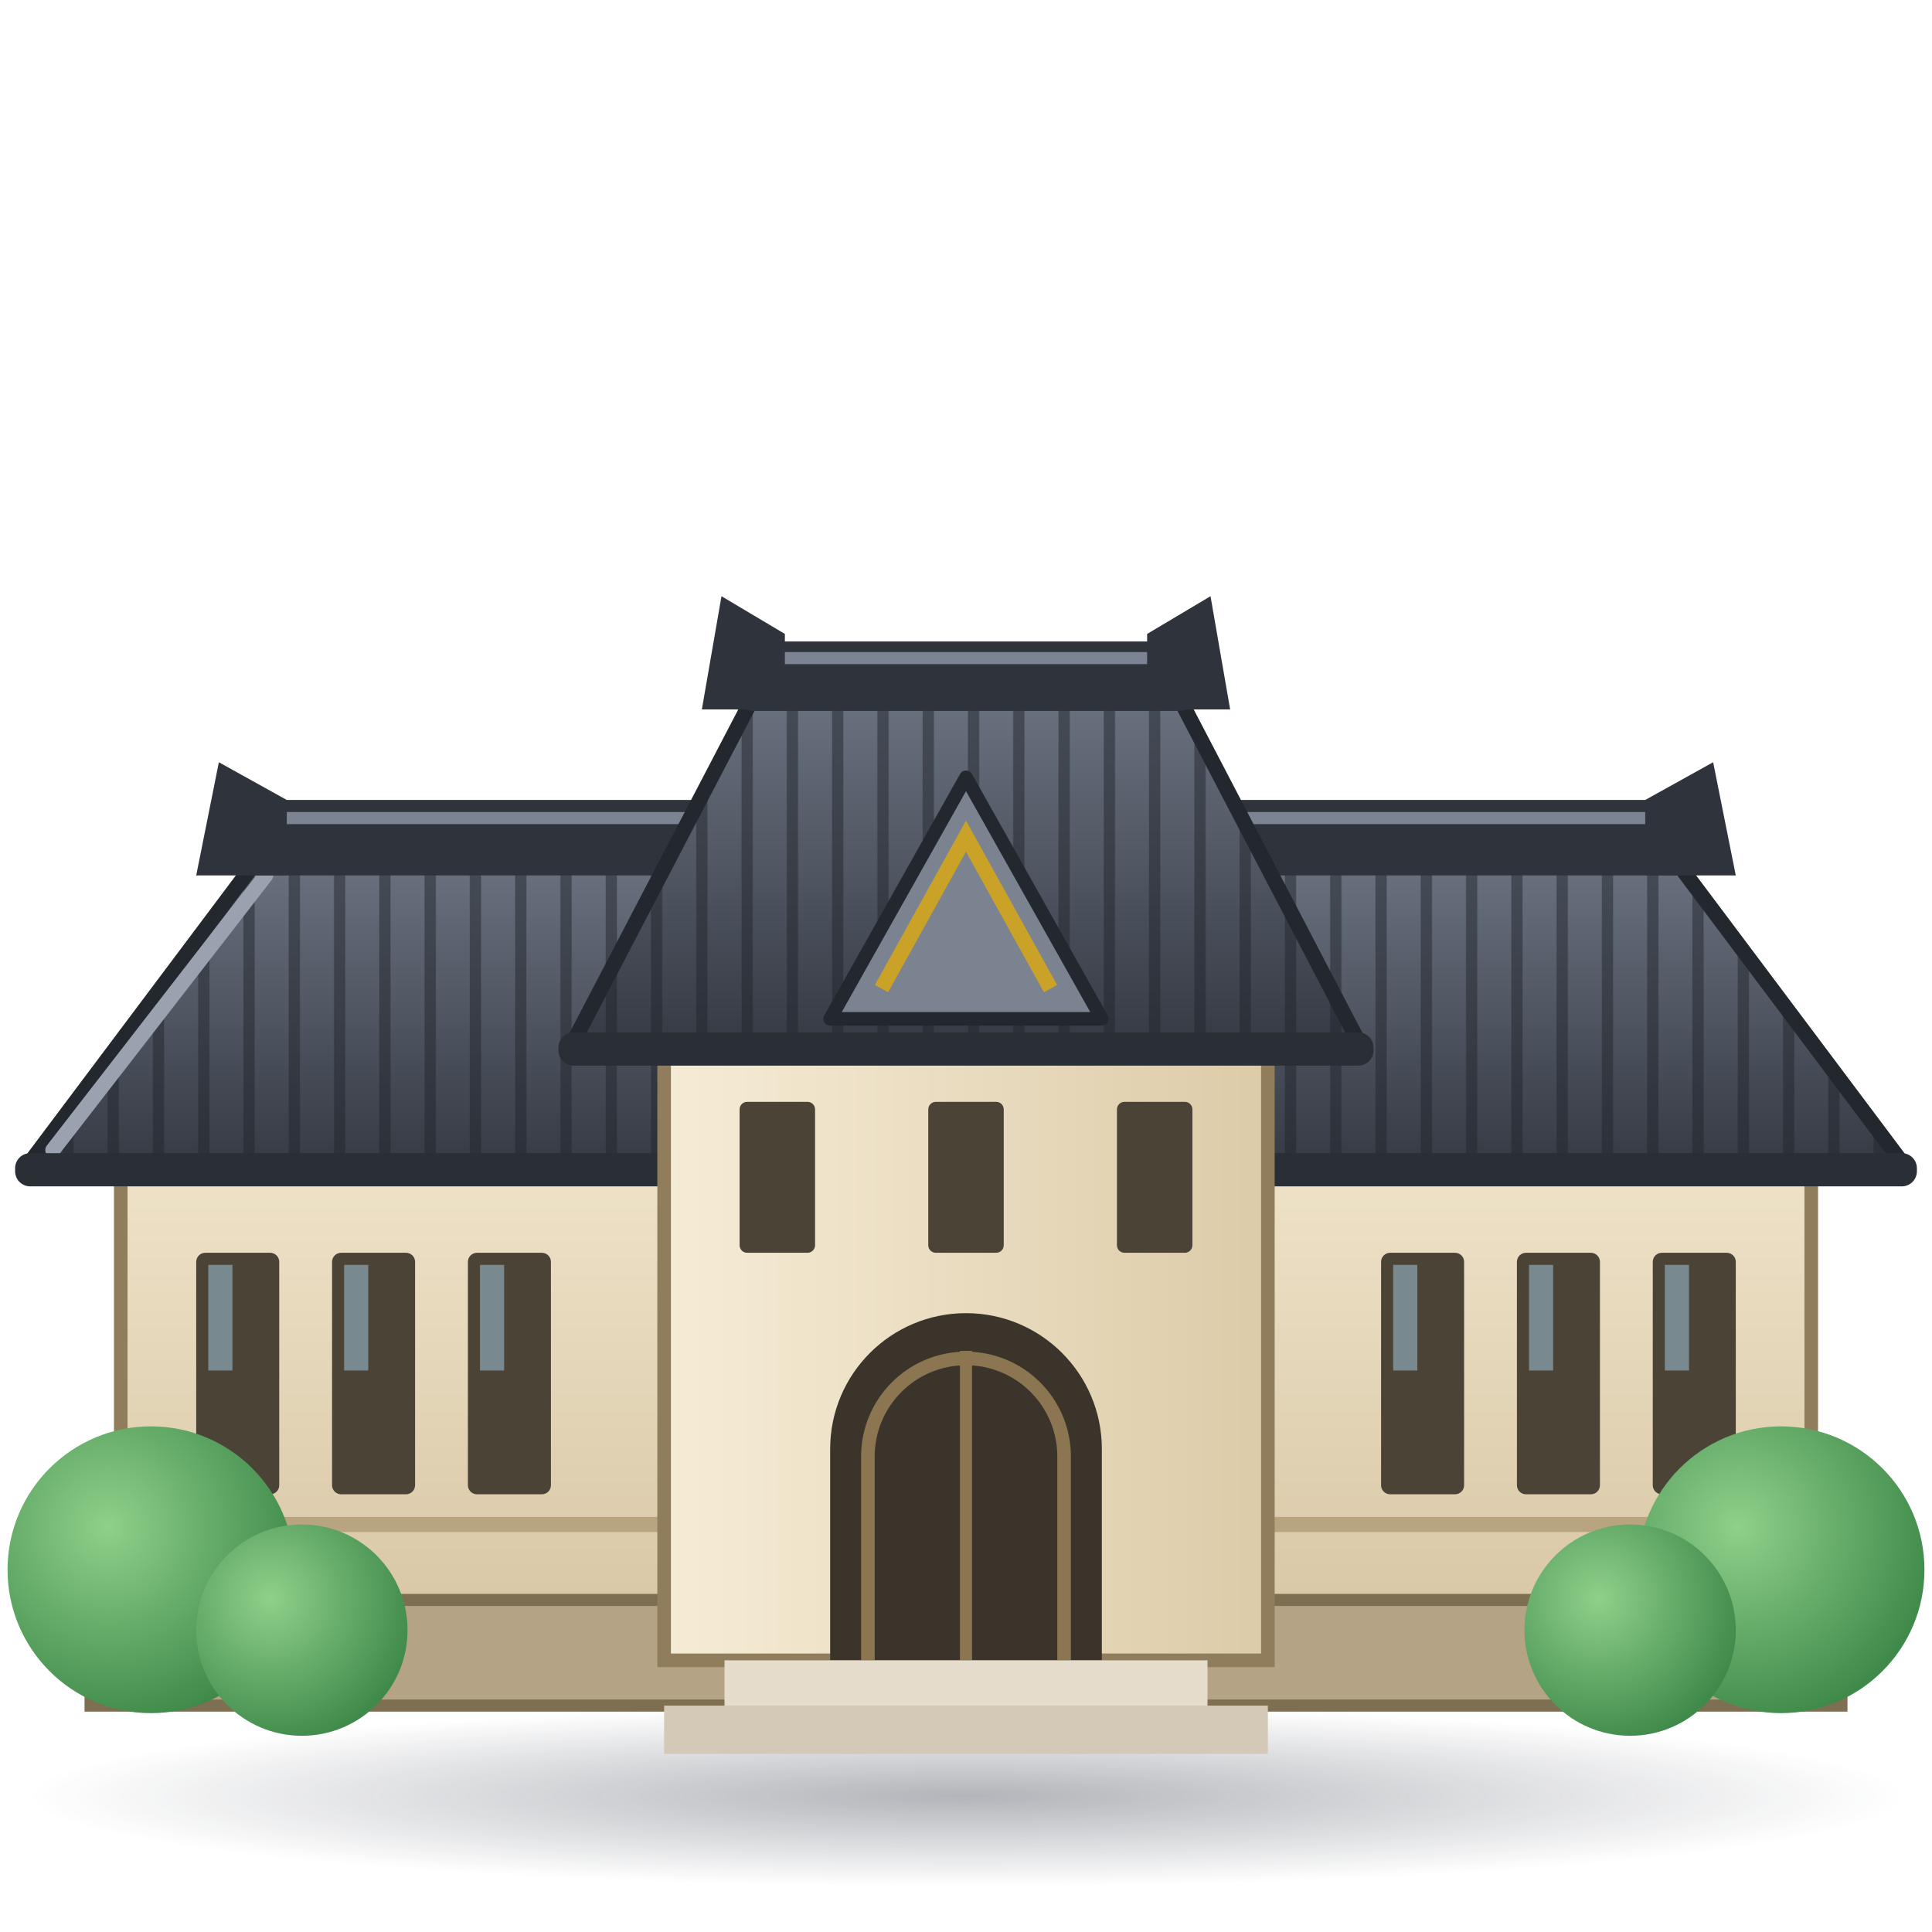
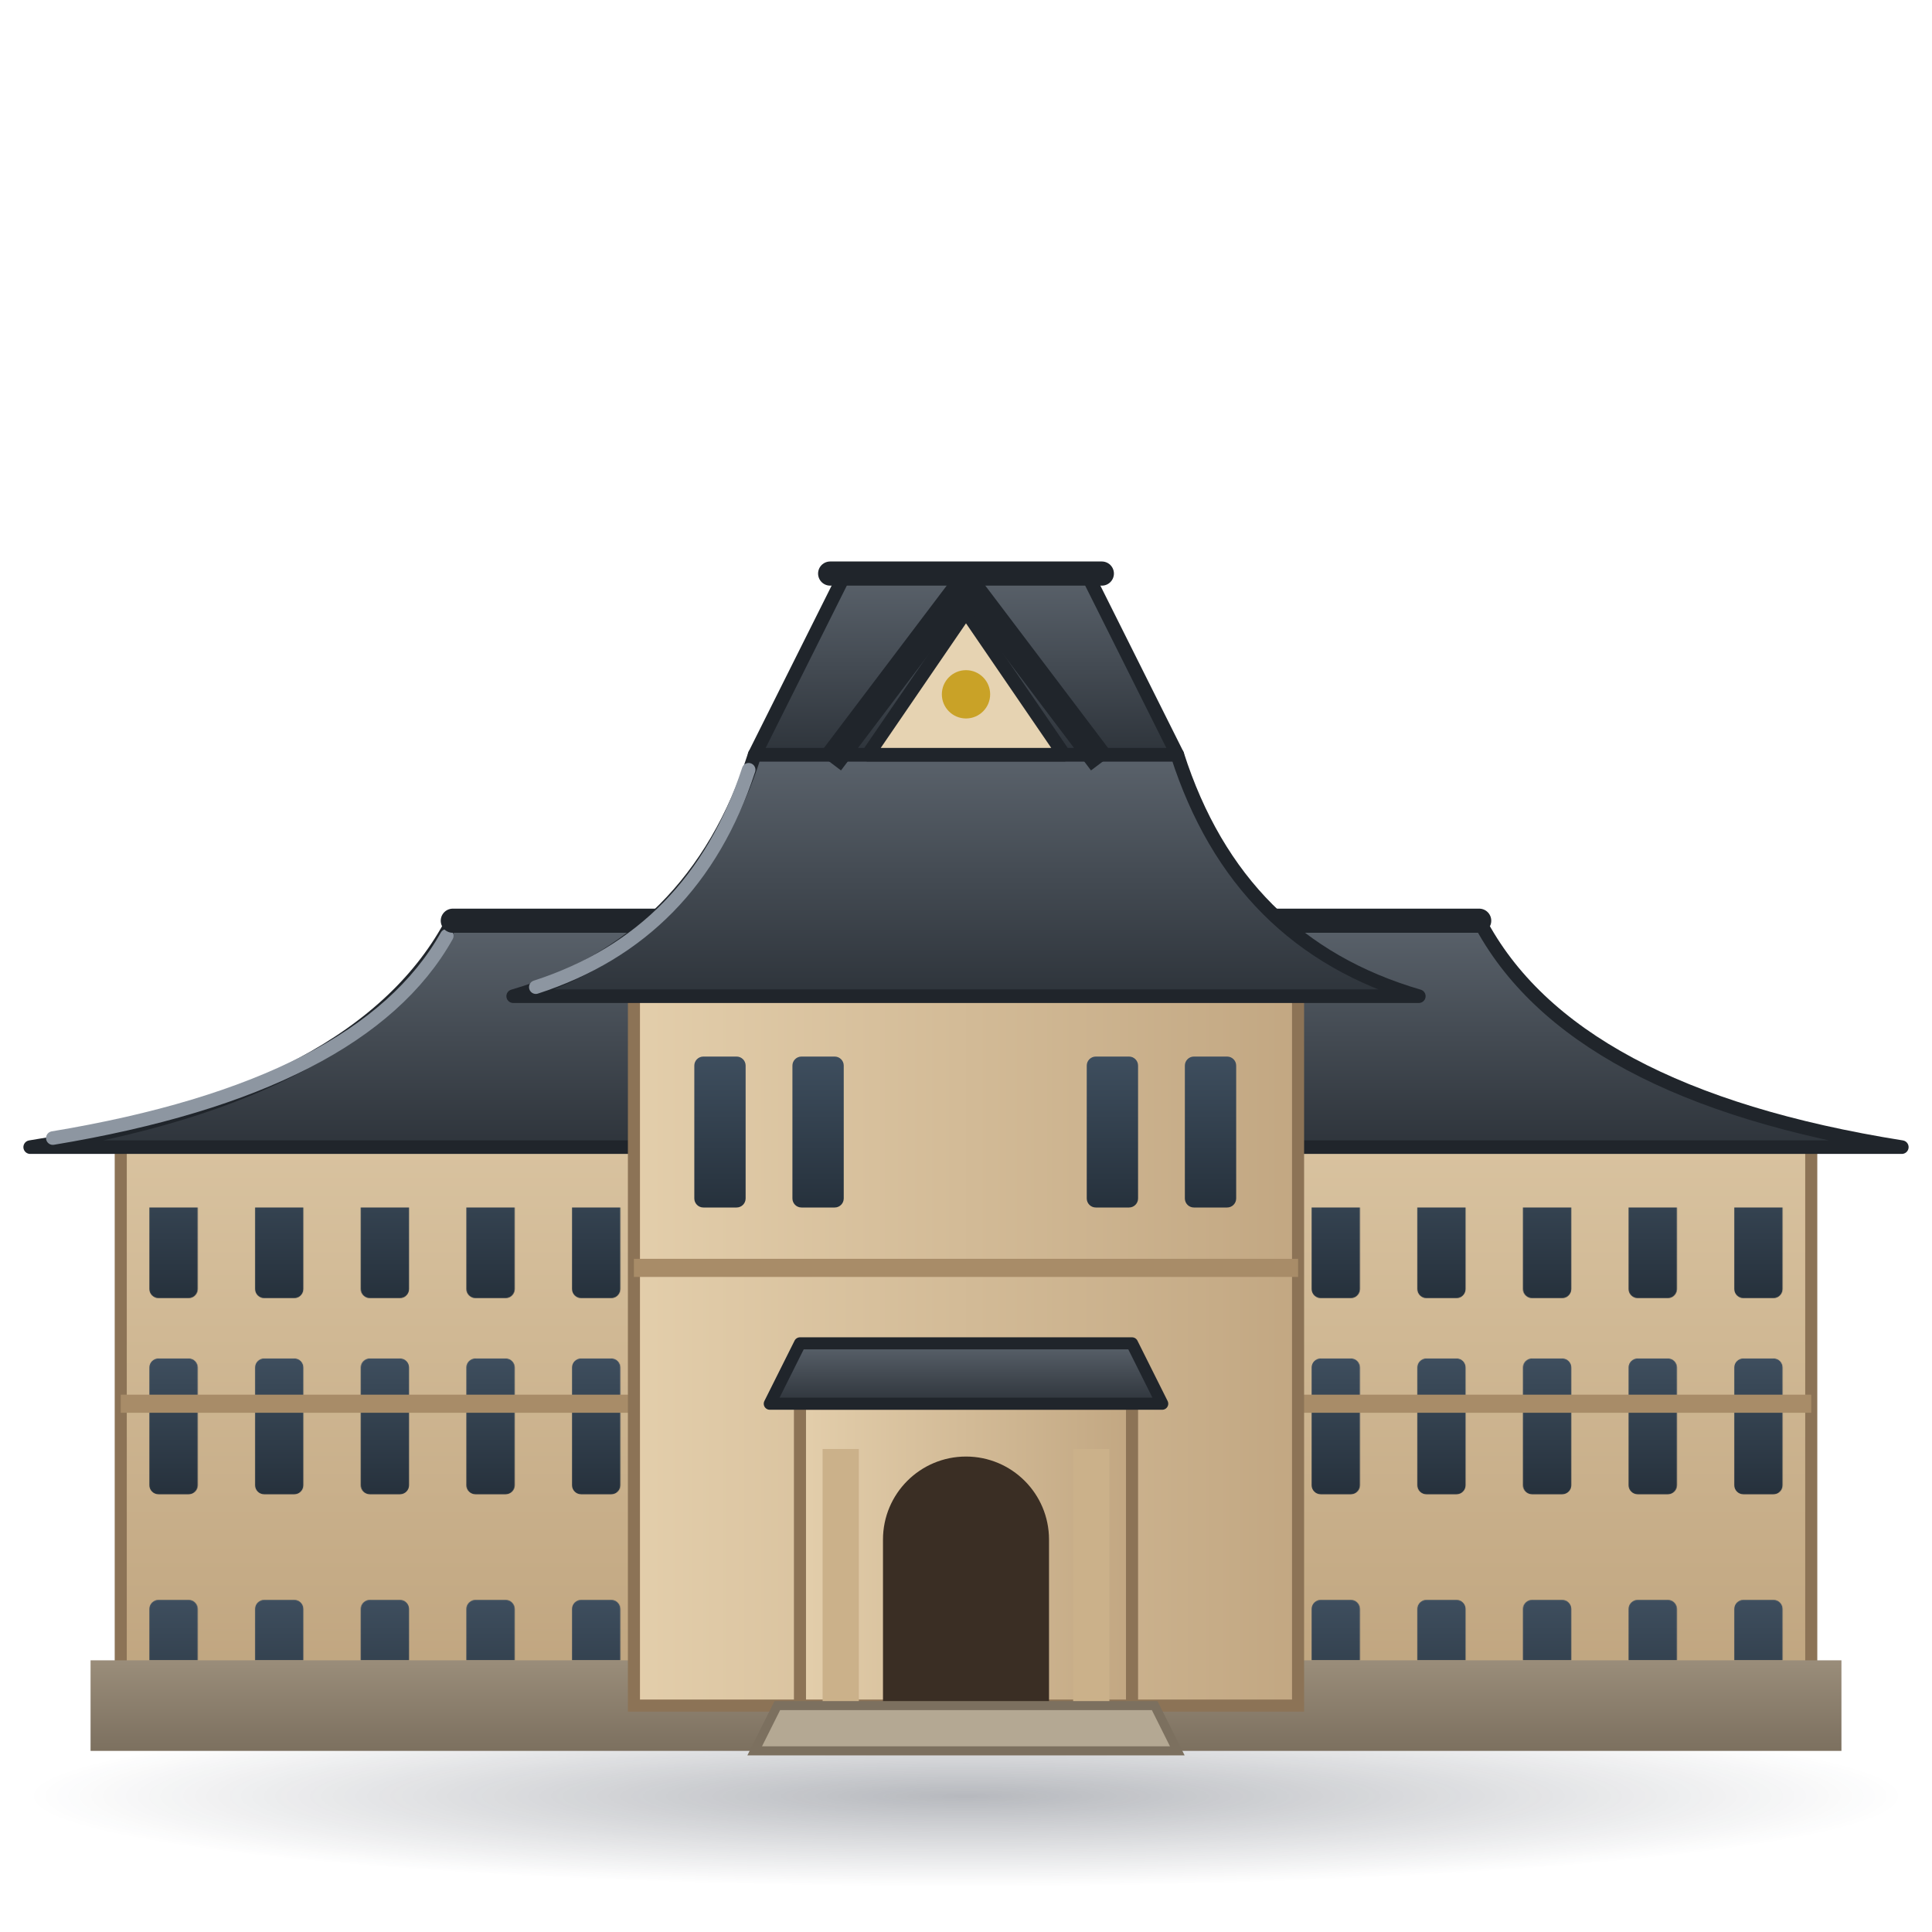
<svg xmlns="http://www.w3.org/2000/svg" viewBox="0 0 128 128">
  <defs>
    <radialGradient id="groundShadow">
-       <stop offset="0" stop-color="#1D2433" stop-opacity=".34" />
+       <stop offset="0" stop-color="#1D2433" stop-opacity=".32" />
      <stop offset="1" stop-color="#1D2433" stop-opacity="0" />
    </radialGradient>
+     <linearGradient id="wall" x1="0" x2="0" y1="0" y2="1">
+       <stop offset="0" stop-color="#D9C3A0" />
+       <stop offset="1" stop-color="#BFA47E" />
+     </linearGradient>
+     <linearGradient id="pavilionWall" x1="0" x2="1" y1="0" y2="0">
+       <stop offset="0" stop-color="#E3CEAB" />
+       <stop offset="1" stop-color="#C2A782" />
+     </linearGradient>
    <linearGradient id="roof" x1="0" x2="0" y1="0" y2="1">
-       <stop offset="0" stop-color="#6A7280" />
-       <stop offset="1" stop-color="#363B44" />
+       <stop offset="0" stop-color="#5A626B" />
+       <stop offset="1" stop-color="#2E343B" />
    </linearGradient>
-     <linearGradient id="wall" x1="0" x2="0" y1="0" y2="1">
-       <stop offset="0" stop-color="#EFE3C9" />
-       <stop offset="1" stop-color="#D6C5A3" />
+     <linearGradient id="window" x1="0" x2="0" y1="0" y2="1">
+       <stop offset="0" stop-color="#3E4E5E" />
+       <stop offset="1" stop-color="#26313C" />
    </linearGradient>
-     <linearGradient id="centerWall" x1="0" x2="1" y1="0" y2="0">
-       <stop offset="0" stop-color="#F6ECD6" />
-       <stop offset="1" stop-color="#DCCBA8" />
+     <linearGradient id="stone" x1="0" x2="0" y1="0" y2="1">
+       <stop offset="0" stop-color="#9A8D7A" />
+       <stop offset="1" stop-color="#7C705F" />
    </linearGradient>
-     <radialGradient id="tree" cx=".35" cy=".35" r=".7">
-       <stop offset="0" stop-color="#8FD08A" />
-       <stop offset="1" stop-color="#3F8A4A" />
-     </radialGradient>
-     <pattern id="roofTiles" width="3" height="30" patternUnits="userSpaceOnUse">
-       <path d="M1.5 0V30" stroke="#22262D" stroke-width=".75" stroke-opacity=".5" />
+     <pattern id="wingWindows" width="7" height="30" patternUnits="userSpaceOnUse" x="1.5">
+       <rect x="1.4" y="0" width="3.2" height="9" rx=".6" fill="url(#window)" />
+       <rect x="1.4" y="16" width="3.2" height="10" rx=".6" fill="url(#window)" />
    </pattern>
-     <clipPath id="mainRoof">
-       <path d="M2 77 17 57H111L126 77Z" />
-     </clipPath>
-     <clipPath id="centerRoof">
-       <path d="M38 69 50 46H78L90 69Z" />
-     </clipPath>
  </defs>
  <ellipse cx="64" cy="119" rx="62" ry="6" fill="url(#groundShadow)" />
-   <rect x="8" y="76" width="112" height="34" fill="url(#wall)" stroke="#8F7D5C" stroke-width=".9" />
-   <g fill="#4A4336">
-     <rect x="13" y="83" width="5.5" height="16" rx=".6" />
-     <rect x="22" y="83" width="5.5" height="16" rx=".6" />
-     <rect x="31" y="83" width="5.5" height="16" rx=".6" />
-     <rect x="91.5" y="83" width="5.5" height="16" rx=".6" />
-     <rect x="100.5" y="83" width="5.5" height="16" rx=".6" />
-     <rect x="109.5" y="83" width="5.5" height="16" rx=".6" />
+   <rect x="8" y="75" width="112" height="38" fill="url(#wall)" stroke="#8C7356" stroke-width=".8" />
+   <rect x="8" y="80" width="112" height="30" fill="url(#wingWindows)" />
+   <path d="M8 93H120" stroke="#A88C68" stroke-width="1.2" />
+   <rect x="6" y="110" width="116" height="6" fill="url(#stone)" />
+   <path d="M2 76Q24 72.5 30 61H98Q104 72.5 126 76Z" fill="url(#roof)" stroke="#20252B" stroke-width=".9" stroke-linejoin="round" />
+   <path d="M3.5 75.4Q24 72 29.6 62" fill="none" stroke="#8D96A1" stroke-width=".9" stroke-linecap="round" />
+   <path d="M30 61H98" stroke="#20252B" stroke-width="1.6" stroke-linecap="round" />
+   <rect x="42" y="64" width="44" height="49" fill="url(#pavilionWall)" stroke="#8C7356" stroke-width=".8" />
+   <g fill="url(#window)">
+     <rect x="46" y="70" width="3.4" height="10" rx=".6" />
+     <rect x="52.5" y="70" width="3.4" height="10" rx=".6" />
+     <rect x="72" y="70" width="3.4" height="10" rx=".6" />
+     <rect x="78.5" y="70" width="3.4" height="10" rx=".6" />
  </g>
-   <g fill="#9FC3D9" fill-opacity=".55">
-     <rect x="13.8" y="83.8" width="1.6" height="7" />
-     <rect x="22.8" y="83.8" width="1.6" height="7" />
-     <rect x="31.8" y="83.8" width="1.6" height="7" />
-     <rect x="92.3" y="83.8" width="1.6" height="7" />
-     <rect x="101.3" y="83.8" width="1.6" height="7" />
-     <rect x="110.3" y="83.8" width="1.6" height="7" />
-   </g>
-   <path d="M8 101H120" stroke="#B8A47E" stroke-width="1" />
-   <rect x="6" y="106" width="116" height="7" fill="#B5A385" stroke="#7E6E52" stroke-width=".8" />
-   <path d="M2 77 17 57H111L126 77Z" fill="url(#roof)" />
-   <g clip-path="url(#mainRoof)">
-     <rect x="0" y="56" width="128" height="22" fill="url(#roofTiles)" />
-   </g>
-   <path d="M2 77 17 57H111L126 77Z" fill="none" stroke="#23272E" stroke-width="1" stroke-linejoin="round" />
-   <path d="M3.5 76.2 17.6 58" stroke="#9AA2B0" stroke-width="1" stroke-linecap="round" />
-   <rect x="1" y="76.4" width="126" height="2.2" rx="1" fill="#2A2E35" />
-   <rect x="15" y="53" width="98" height="5" rx="2" fill="#2F333B" />
-   <path d="M16 54.2H112" stroke="#7C8494" stroke-width=".8" />
-   <path d="M13 58 14.5 50.5 19 53V58ZM115 58 113.5 50.5 109 53V58Z" fill="#2F333B" />
-   <rect x="44" y="66" width="40" height="44" fill="url(#centerWall)" stroke="#8F7D5C" stroke-width=".9" />
-   <g fill="#4A4336">
-     <rect x="49" y="73" width="5" height="10" rx=".5" />
-     <rect x="61.5" y="73" width="5" height="10" rx=".5" />
-     <rect x="74" y="73" width="5" height="10" rx=".5" />
-   </g>
-   <path d="M55 110V96A9 9 0 0 1 73 96V110Z" fill="#3B342A" />
-   <path d="M57.5 110V96.5A6.5 6.5 0 0 1 70.5 96.5V110" fill="none" stroke="#8C7651" stroke-width=".9" />
-   <path d="M64 89.5V110" stroke="#8C7651" stroke-width=".8" />
-   <rect x="48" y="110" width="32" height="3.2" fill="#E5DCCB" />
-   <rect x="44" y="113" width="40" height="3.2" fill="#D3C9B6" />
-   <path d="M38 69 50 46H78L90 69Z" fill="url(#roof)" />
-   <g clip-path="url(#centerRoof)">
-     <rect x="36" y="44" width="56" height="26" fill="url(#roofTiles)" />
-   </g>
-   <path d="M38 69 50 46H78L90 69Z" fill="none" stroke="#23272E" stroke-width="1" stroke-linejoin="round" />
-   <path d="M55 67.5 64 51.5 73 67.5Z" fill="#7B8391" stroke="#23272E" stroke-width=".9" stroke-linejoin="round" />
-   <path d="M58.4 65.5 64 55.4 69.6 65.5" fill="none" stroke="#C9A227" stroke-width="1" />
-   <rect x="37" y="68.4" width="54" height="2.2" rx="1" fill="#2A2E35" />
-   <rect x="48" y="42.5" width="32" height="4.6" rx="2" fill="#2F333B" />
-   <path d="M49 43.6H79" stroke="#7C8494" stroke-width=".8" />
-   <path d="M46.5 47 47.8 39.5 52 42V47ZM81.5 47 80.2 39.5 76 42V47Z" fill="#2F333B" />
-   <circle cx="10" cy="104" r="9.5" fill="url(#tree)" />
-   <circle cx="20" cy="108" r="7" fill="url(#tree)" />
-   <circle cx="118" cy="104" r="9.5" fill="url(#tree)" />
-   <circle cx="108" cy="108" r="7" fill="url(#tree)" />
+   <path d="M42 84H86" stroke="#A88C68" stroke-width="1.2" />
+   <path d="M34 66Q46 62.5 50 50H78Q82 62.5 94 66Z" fill="url(#roof)" stroke="#20252B" stroke-width=".9" stroke-linejoin="round" />
+   <path d="M50 50 56 38H72L78 50Z" fill="url(#roof)" stroke="#20252B" stroke-width=".9" stroke-linejoin="round" />
+   <path d="M57.5 50 64 40.5 70.5 50Z" fill="#E6D3B2" stroke="#20252B" stroke-width=".9" stroke-linejoin="round" />
+   <path d="M55 50.5 64 38.6 73 50.5" fill="none" stroke="#20252B" stroke-width="1.8" stroke-linejoin="round" />
+   <circle cx="64" cy="46" r="1.6" fill="#C9A227" />
+   <path d="M55 38H73" stroke="#20252B" stroke-width="1.6" stroke-linecap="round" />
+   <path d="M35.5 65.4Q46 62 49.6 51" fill="none" stroke="#8D96A1" stroke-width=".9" stroke-linecap="round" />
+   <path d="M53 113V93H75V113Z" fill="url(#pavilionWall)" stroke="#8C7356" stroke-width=".8" />
+   <path d="M51 93H77L75 89H53Z" fill="url(#roof)" stroke="#20252B" stroke-width=".8" stroke-linejoin="round" />
+   <path d="M58.5 113V102A5.5 5.5 0 0 1 69.5 102V113Z" fill="#3A2E24" />
+   <rect x="54.5" y="96" width="2.4" height="17" fill="#CBB18A" />
+   <rect x="71.1" y="96" width="2.4" height="17" fill="#CBB18A" />
+   <path d="M50 116H78L76.5 113H51.5Z" fill="#B4A893" stroke="#7C705F" stroke-width=".6" />
</svg>
